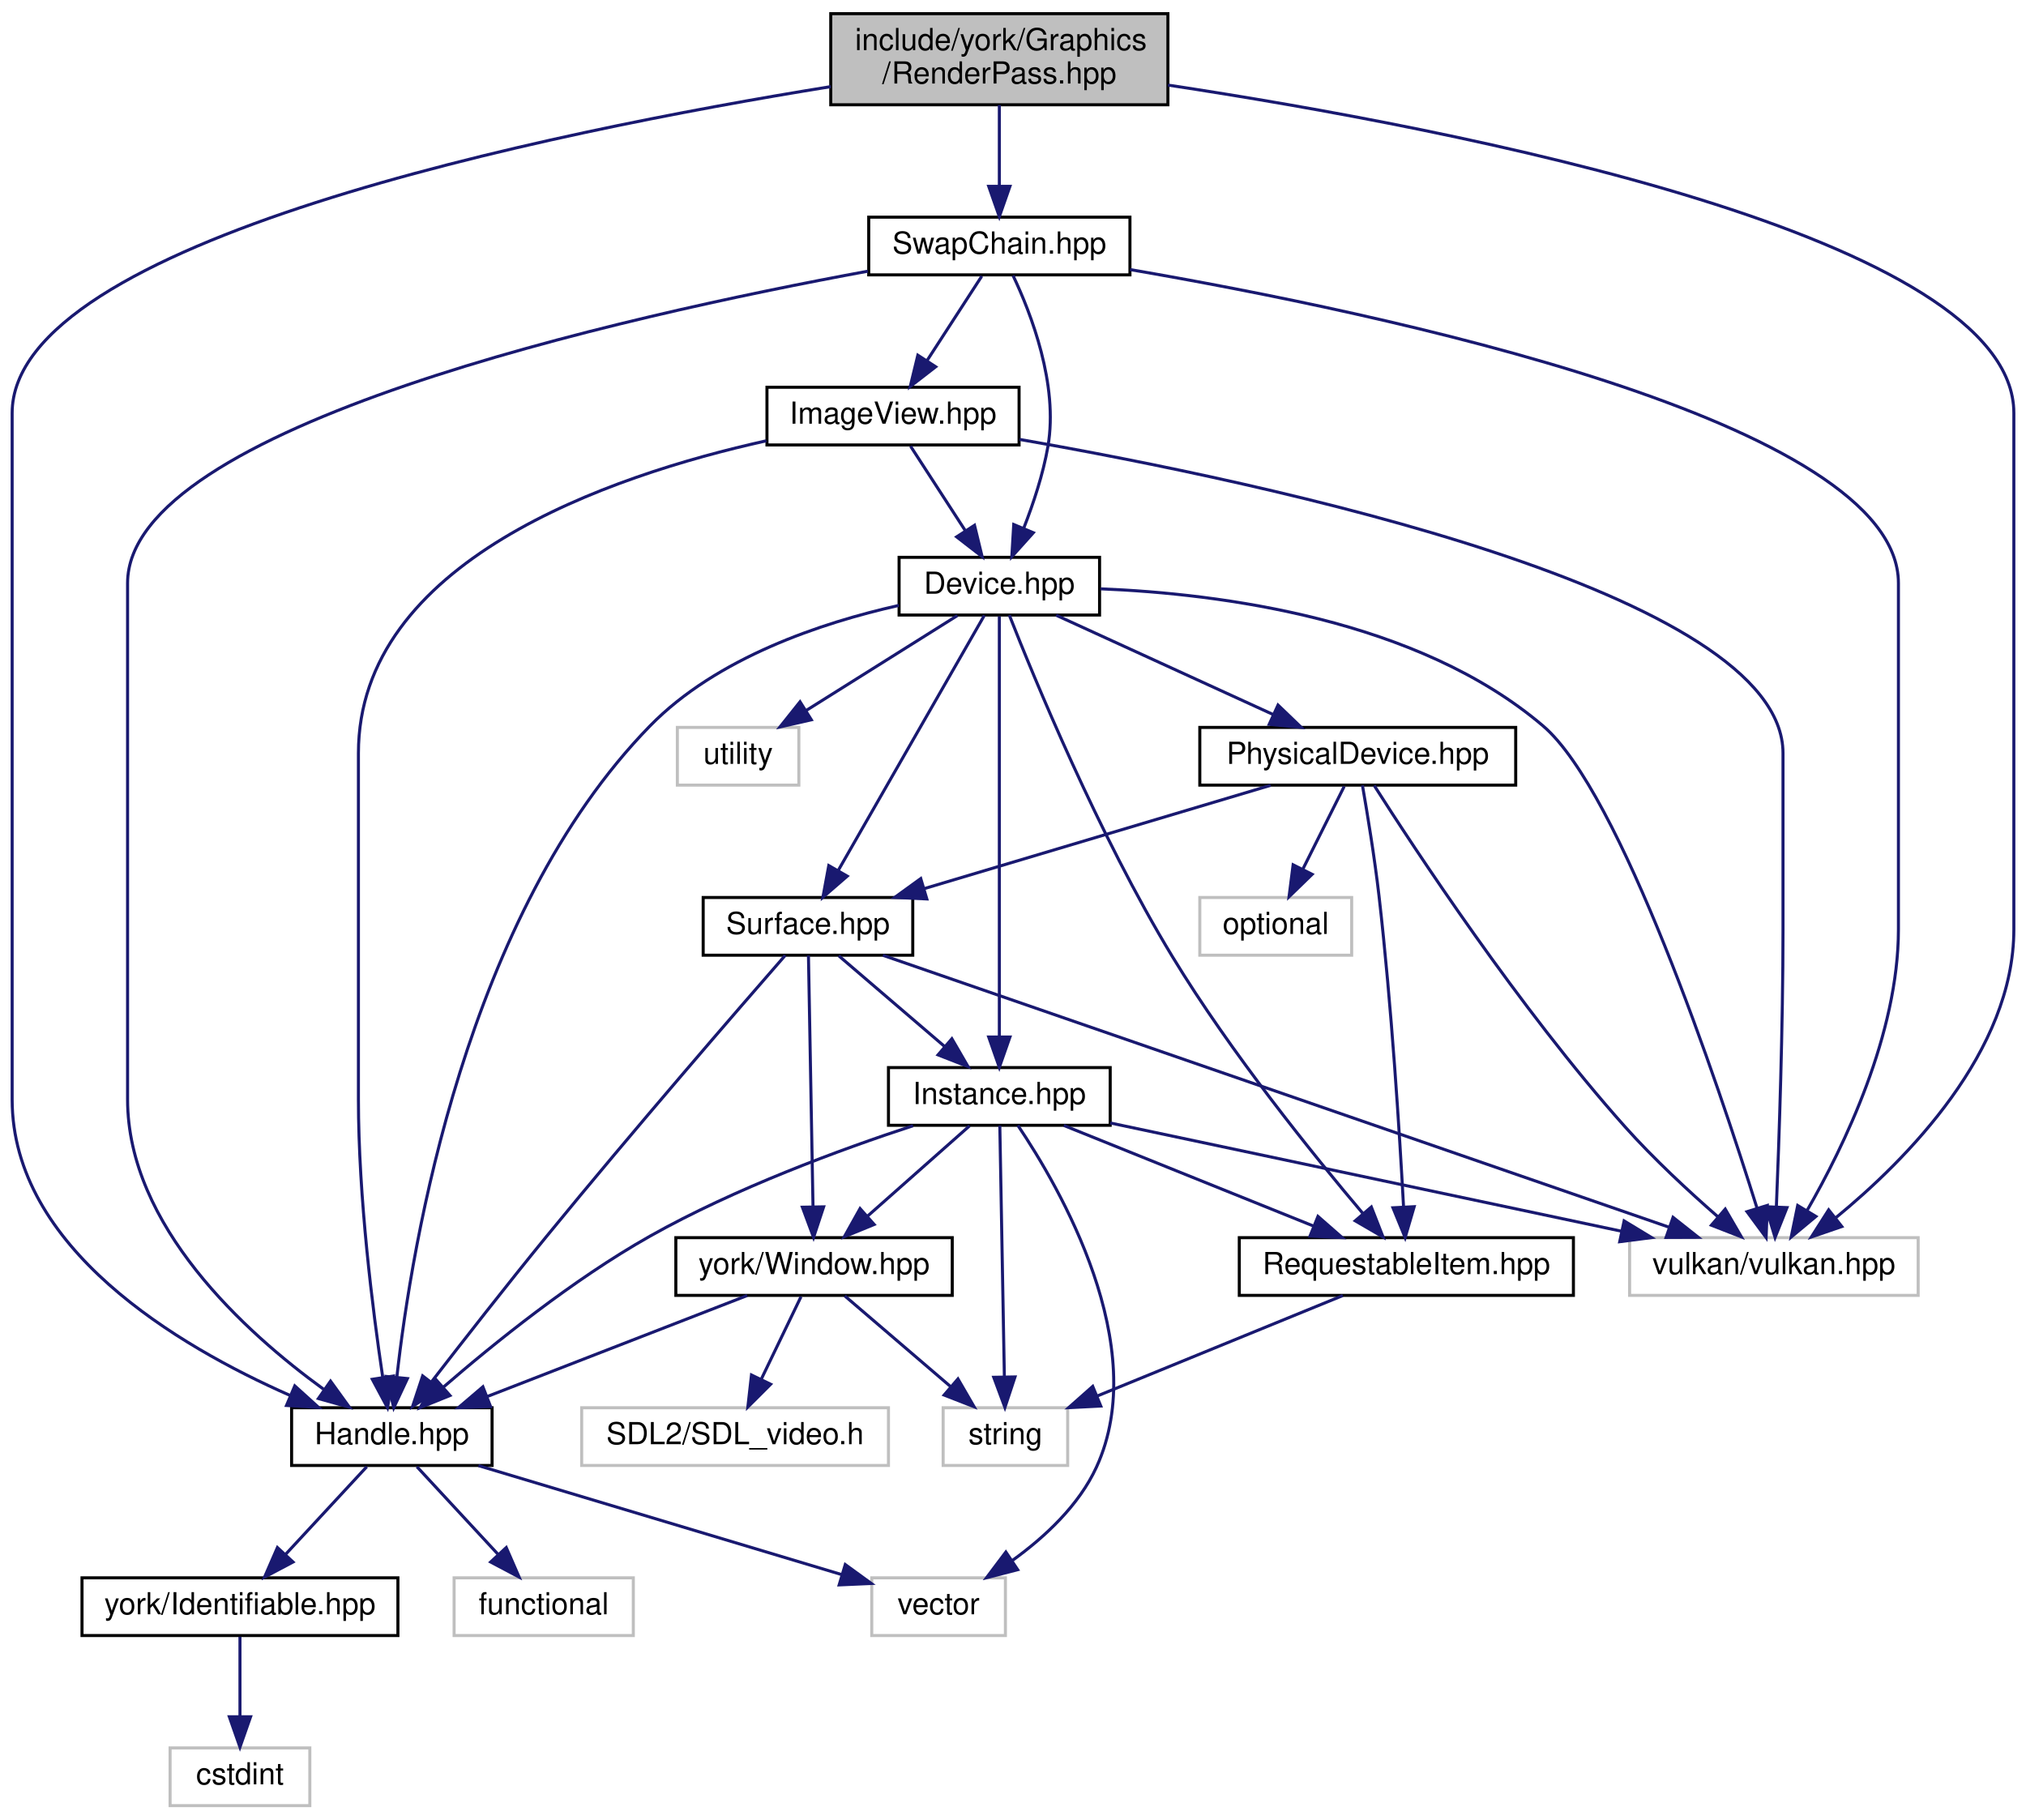
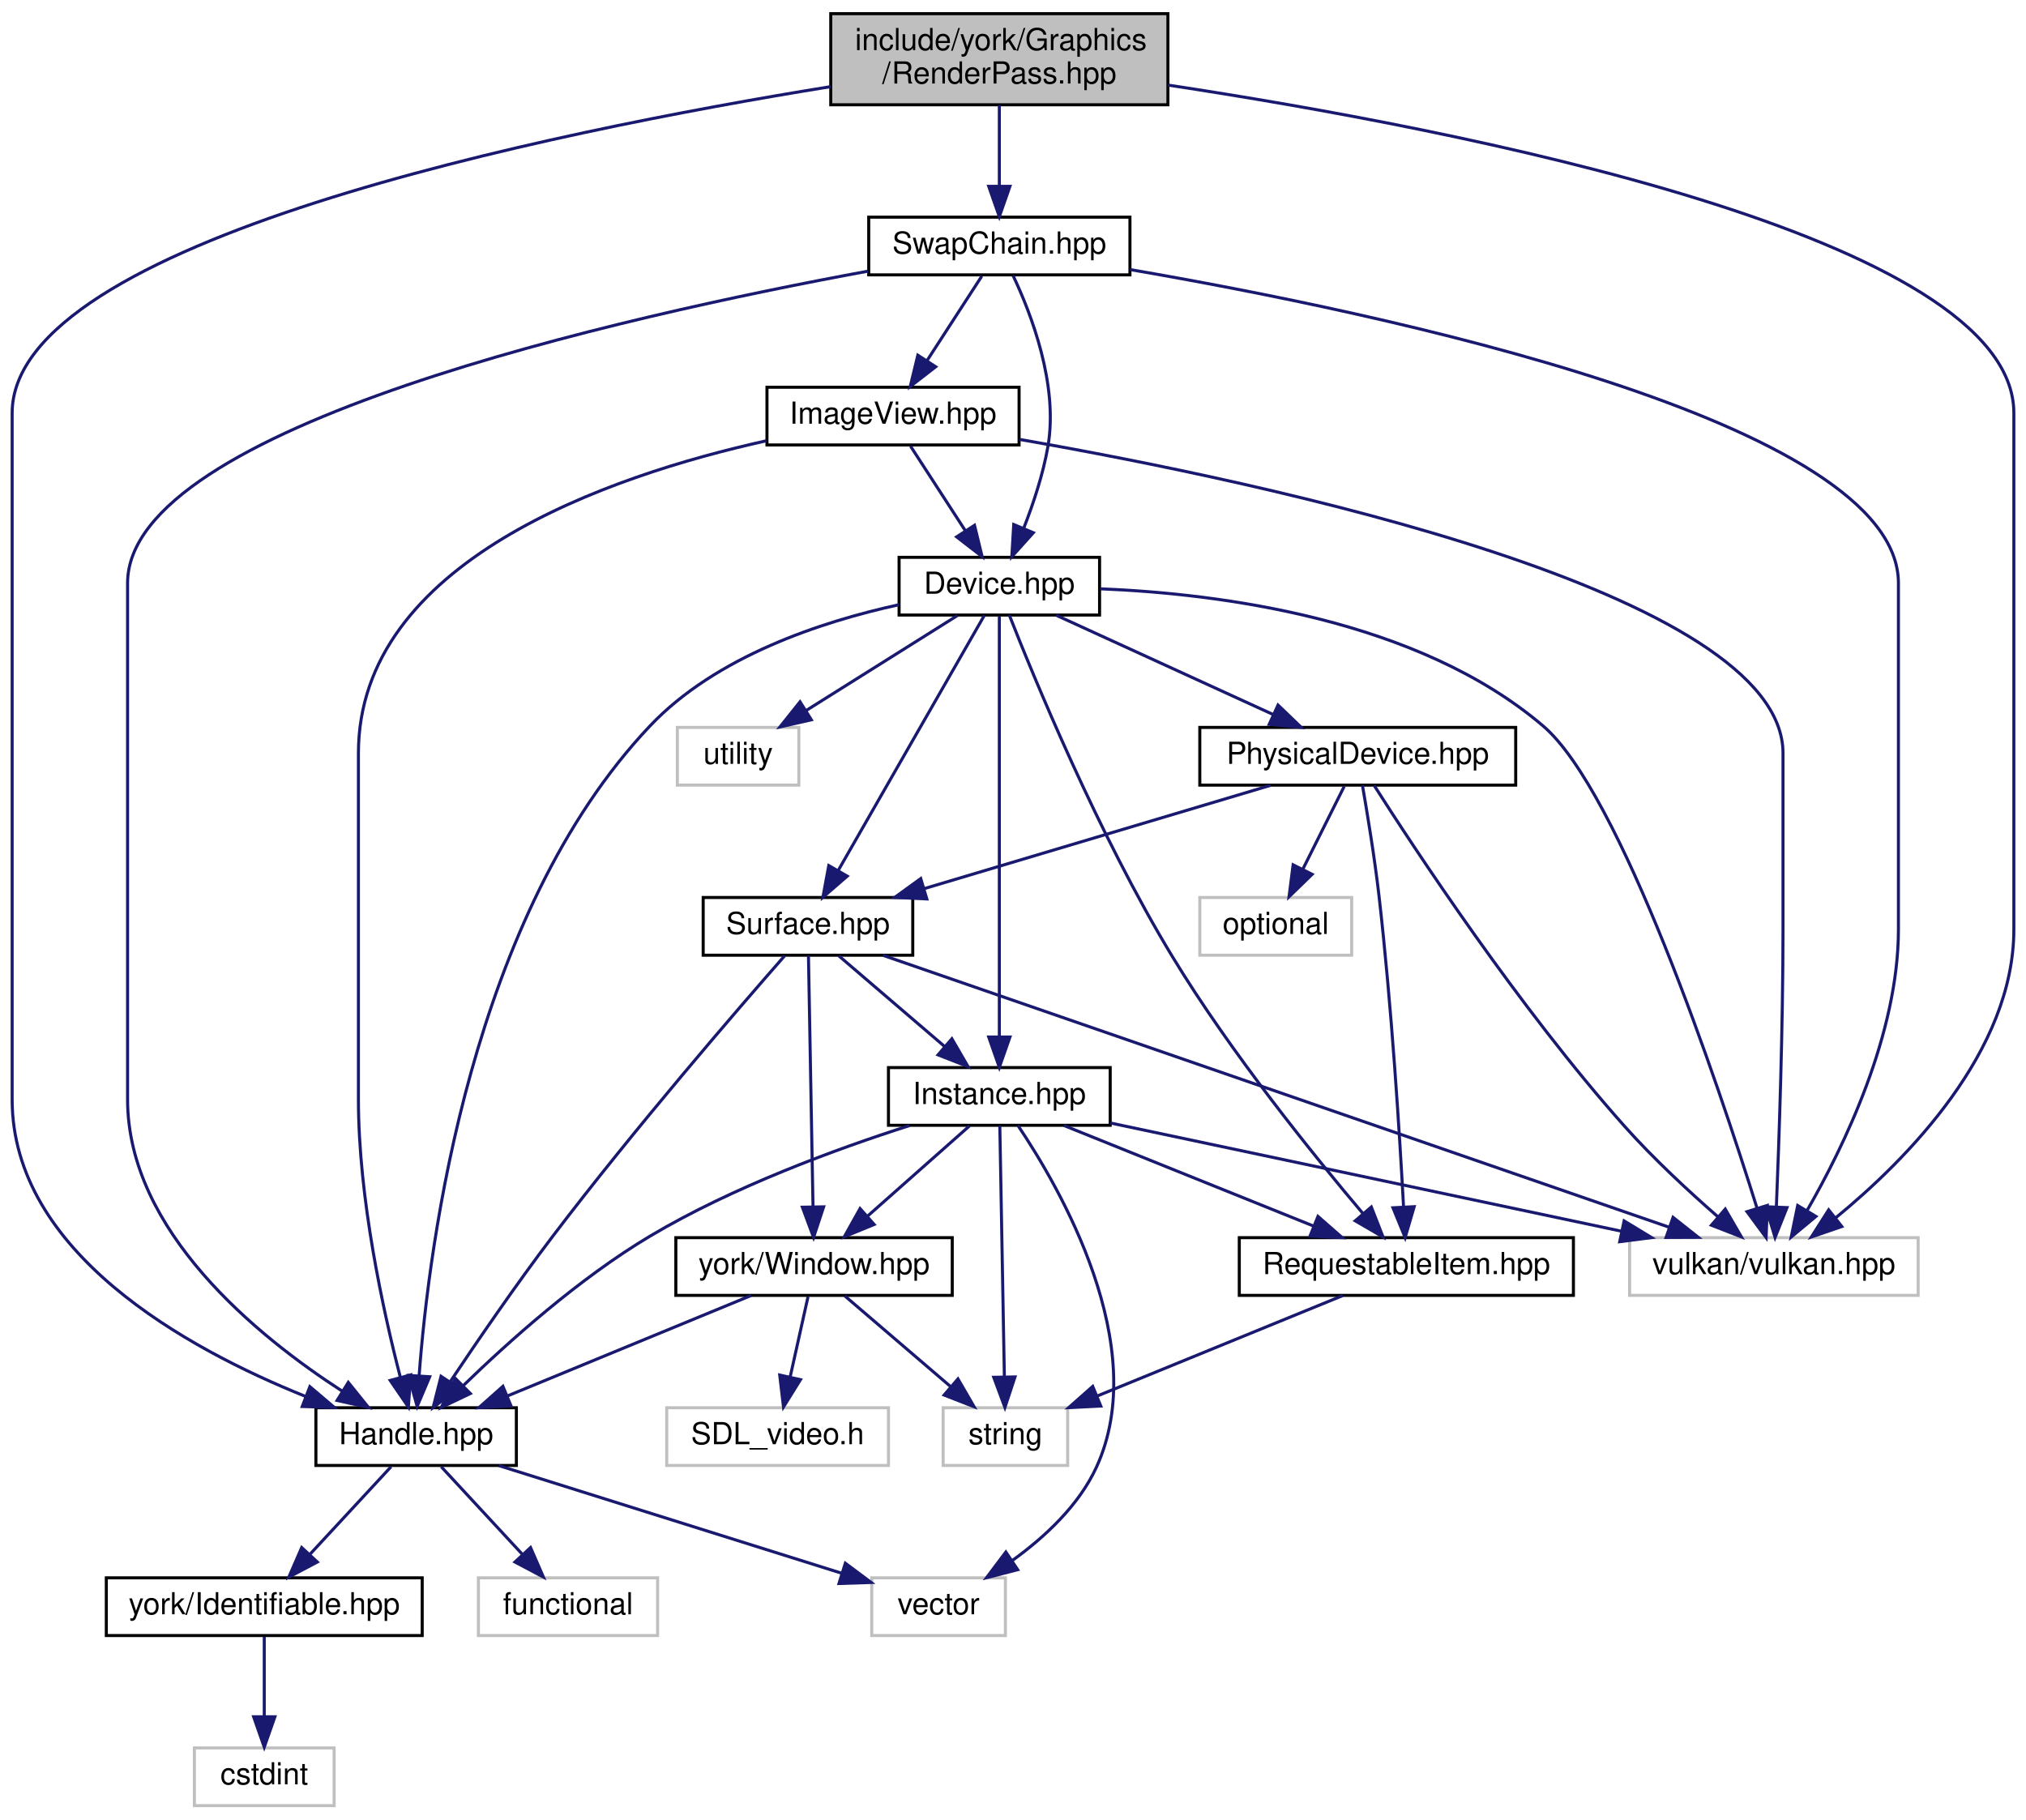
<svg xmlns="http://www.w3.org/2000/svg" xmlns:xlink="http://www.w3.org/1999/xlink" width="667pt" height="599pt" viewBox="0.00 0.00 667.00 599.00">
  <g id="graph0" class="graph" transform="scale(1 1) rotate(0) translate(4 595)">
    <g id="node1" class="node">
      <g id="a_node1">
        <a xlink:title=" ">
          <polygon fill="#bfbfbf" stroke="black" points="269.5,-560.5 269.5,-590.5 380.5,-590.5 380.5,-560.5 269.5,-560.5" />
          <text text-anchor="start" x="277.5" y="-578.5" font-family="Helvetica,sans-Serif" font-size="10.00">include/york/Graphics</text>
          <text text-anchor="middle" x="325" y="-567.5" font-family="Helvetica,sans-Serif" font-size="10.00">/RenderPass.hpp</text>
        </a>
      </g>
    </g>
    <g id="node2" class="node">
      <g id="a_node2">
        <a xlink:title=" ">
          <polygon fill="none" stroke="#bfbfbf" points="532.5,-168.5 532.5,-187.5 627.5,-187.5 627.5,-168.5 532.5,-168.5" />
          <text text-anchor="middle" x="580" y="-175.5" font-family="Helvetica,sans-Serif" font-size="10.00">vulkan/vulkan.hpp</text>
        </a>
      </g>
    </g>
    <g id="edge1" class="edge">
      <path fill="none" stroke="midnightblue" d="M380.53,-566.99C475.5,-552.58 659,-517.21 659,-459 659,-459 659,-459 659,-289 659,-248.79 623.75,-213.22 600.34,-194.03" />
      <polygon fill="midnightblue" stroke="midnightblue" points="602.36,-191.17 592.34,-187.72 598.03,-196.66 602.36,-191.17" />
    </g>
    <g id="node3" class="node">
      <g id="a_node3">
        <a xlink:href="_handle_8hpp.html" target="_top" xlink:title="Contains the declarations for the Handle classes which form the basis of our Vulkan implementation.">
-           <polygon fill="none" stroke="black" points="92,-112.5 92,-131.5 158,-131.5 158,-112.5 92,-112.5" />
-           <text text-anchor="middle" x="125" y="-119.5" font-family="Helvetica,sans-Serif" font-size="10.00">Handle.hpp</text>
+           <polygon fill="none" stroke="black" points="100,-112.5 100,-131.5 166,-131.5 166,-112.5 100,-112.5" />
+           <text text-anchor="middle" x="133" y="-119.5" font-family="Helvetica,sans-Serif" font-size="10.00">Handle.hpp</text>
        </a>
      </g>
    </g>
    <g id="edge2" class="edge">
-       <path fill="none" stroke="midnightblue" d="M269.5,-566.48C176.68,-551.48 0,-515.51 0,-459 0,-459 0,-459 0,-233 0,-184.17 54.42,-151.89 91.44,-135.58" />
-       <polygon fill="midnightblue" stroke="midnightblue" points="93.05,-138.7 100.9,-131.59 90.32,-132.25 93.05,-138.7" />
+       <path fill="none" stroke="midnightblue" d="M269.5,-566.48C176.68,-551.48 0,-515.51 0,-459 0,-459 0,-459 0,-233 0,-182.73 57.13,-151.1 96.5,-135.27" />
+       <polygon fill="midnightblue" stroke="midnightblue" points="98.01,-138.45 106.09,-131.59 95.5,-131.91 98.01,-138.45" />
    </g>
    <g id="node8" class="node">
      <g id="a_node8">
        <a xlink:href="_swap_chain_8hpp.html" target="_top" xlink:title=" ">
          <polygon fill="none" stroke="black" points="282,-504.5 282,-523.5 368,-523.5 368,-504.5 282,-504.5" />
          <text text-anchor="middle" x="325" y="-511.5" font-family="Helvetica,sans-Serif" font-size="10.00">SwapChain.hpp</text>
        </a>
      </g>
    </g>
    <g id="edge7" class="edge">
      <path fill="none" stroke="midnightblue" d="M325,-560.4C325,-552.47 325,-542.46 325,-533.86" />
      <polygon fill="midnightblue" stroke="midnightblue" points="328.5,-533.66 325,-523.66 321.5,-533.66 328.5,-533.66" />
    </g>
    <g id="node4" class="node">
      <g id="a_node4">
        <a xlink:title=" ">
          <polygon fill="none" stroke="#bfbfbf" points="283,-56.5 283,-75.5 327,-75.5 327,-56.5 283,-56.5" />
          <text text-anchor="middle" x="305" y="-63.5" font-family="Helvetica,sans-Serif" font-size="10.00">vector</text>
        </a>
      </g>
    </g>
    <g id="edge3" class="edge">
-       <path fill="none" stroke="midnightblue" d="M153.52,-112.44C186.04,-102.69 239.08,-86.78 272.99,-76.6" />
-       <polygon fill="midnightblue" stroke="midnightblue" points="274.28,-79.87 282.85,-73.64 272.27,-73.17 274.28,-79.87" />
+       <path fill="none" stroke="midnightblue" d="M160.25,-112.44C190.85,-102.84 240.46,-87.26 272.91,-77.07" />
+       <polygon fill="midnightblue" stroke="midnightblue" points="274.3,-80.31 282.8,-73.97 272.21,-73.63 274.3,-80.31" />
    </g>
    <g id="node5" class="node">
      <g id="a_node5">
        <a xlink:title=" ">
-           <polygon fill="none" stroke="#bfbfbf" points="145.5,-56.5 145.5,-75.5 204.5,-75.5 204.5,-56.5 145.5,-56.5" />
-           <text text-anchor="middle" x="175" y="-63.5" font-family="Helvetica,sans-Serif" font-size="10.00">functional</text>
+           <polygon fill="none" stroke="#bfbfbf" points="153.5,-56.5 153.5,-75.5 212.5,-75.5 212.5,-56.5 153.5,-56.5" />
+           <text text-anchor="middle" x="183" y="-63.5" font-family="Helvetica,sans-Serif" font-size="10.00">functional</text>
        </a>
      </g>
    </g>
    <g id="edge4" class="edge">
-       <path fill="none" stroke="midnightblue" d="M133.26,-112.08C140.46,-104.3 151.11,-92.8 159.85,-83.37" />
-       <polygon fill="midnightblue" stroke="midnightblue" points="162.67,-85.47 166.9,-75.75 157.53,-80.71 162.67,-85.47" />
+       <path fill="none" stroke="midnightblue" d="M141.26,-112.08C148.46,-104.3 159.11,-92.8 167.85,-83.37" />
+       <polygon fill="midnightblue" stroke="midnightblue" points="170.67,-85.47 174.9,-75.75 165.53,-80.71 170.67,-85.47" />
    </g>
    <g id="node6" class="node">
      <g id="a_node6">
        <a xlink:href="_identifiable_8hpp.html" target="_top" xlink:title=" ">
-           <polygon fill="none" stroke="black" points="23,-56.5 23,-75.5 127,-75.5 127,-56.5 23,-56.5" />
-           <text text-anchor="middle" x="75" y="-63.5" font-family="Helvetica,sans-Serif" font-size="10.00">york/Identifiable.hpp</text>
+           <polygon fill="none" stroke="black" points="31,-56.5 31,-75.5 135,-75.5 135,-56.5 31,-56.5" />
+           <text text-anchor="middle" x="83" y="-63.5" font-family="Helvetica,sans-Serif" font-size="10.00">york/Identifiable.hpp</text>
        </a>
      </g>
    </g>
    <g id="edge5" class="edge">
-       <path fill="none" stroke="midnightblue" d="M116.74,-112.08C109.54,-104.3 98.89,-92.8 90.15,-83.37" />
-       <polygon fill="midnightblue" stroke="midnightblue" points="92.47,-80.71 83.1,-75.75 87.33,-85.47 92.47,-80.71" />
+       <path fill="none" stroke="midnightblue" d="M124.74,-112.08C117.54,-104.3 106.89,-92.8 98.15,-83.37" />
+       <polygon fill="midnightblue" stroke="midnightblue" points="100.47,-80.71 91.1,-75.75 95.33,-85.47 100.47,-80.71" />
    </g>
    <g id="node7" class="node">
      <g id="a_node7">
        <a xlink:title=" ">
-           <polygon fill="none" stroke="#bfbfbf" points="52,-0.5 52,-19.5 98,-19.5 98,-0.5 52,-0.5" />
-           <text text-anchor="middle" x="75" y="-7.5" font-family="Helvetica,sans-Serif" font-size="10.00">cstdint</text>
+           <polygon fill="none" stroke="#bfbfbf" points="60,-0.5 60,-19.5 106,-19.5 106,-0.5 60,-0.5" />
+           <text text-anchor="middle" x="83" y="-7.5" font-family="Helvetica,sans-Serif" font-size="10.00">cstdint</text>
        </a>
      </g>
    </g>
    <g id="edge6" class="edge">
-       <path fill="none" stroke="midnightblue" d="M75,-56.08C75,-49.01 75,-38.86 75,-29.99" />
-       <polygon fill="midnightblue" stroke="midnightblue" points="78.5,-29.75 75,-19.75 71.5,-29.75 78.5,-29.75" />
+       <path fill="none" stroke="midnightblue" d="M83,-56.08C83,-49.01 83,-38.86 83,-29.99" />
+       <polygon fill="midnightblue" stroke="midnightblue" points="86.5,-29.75 83,-19.75 79.5,-29.75 86.5,-29.75" />
    </g>
    <g id="edge8" class="edge">
      <path fill="none" stroke="midnightblue" d="M368.04,-506.24C450.14,-492.11 621,-456.32 621,-403 621,-403 621,-403 621,-289 621,-254.52 603.09,-217.56 590.94,-196.47" />
      <polygon fill="midnightblue" stroke="midnightblue" points="593.84,-194.49 585.7,-187.71 587.84,-198.09 593.84,-194.49" />
    </g>
    <g id="edge35" class="edge">
-       <path fill="none" stroke="midnightblue" d="M281.72,-505.71C201.55,-490.96 38,-454.56 38,-403 38,-403 38,-403 38,-233 38,-191.4 76.75,-156.33 102.53,-137.6" />
-       <polygon fill="midnightblue" stroke="midnightblue" points="104.82,-140.27 111.02,-131.68 100.82,-134.53 104.82,-140.27" />
+       <path fill="none" stroke="midnightblue" d="M281.72,-505.71C201.55,-490.96 38,-454.56 38,-403 38,-403 38,-403 38,-233 38,-189.74 80.61,-155.09 108.75,-136.91" />
+       <polygon fill="midnightblue" stroke="midnightblue" points="110.66,-139.85 117.31,-131.6 106.97,-133.9 110.66,-139.85" />
    </g>
    <g id="node9" class="node">
      <g id="a_node9">
        <a xlink:href="_device_8hpp.html" target="_top" xlink:title=" ">
          <polygon fill="none" stroke="black" points="292,-392.5 292,-411.5 358,-411.5 358,-392.5 292,-392.5" />
          <text text-anchor="middle" x="325" y="-399.5" font-family="Helvetica,sans-Serif" font-size="10.00">Device.hpp</text>
        </a>
      </g>
    </g>
    <g id="edge9" class="edge">
      <path fill="none" stroke="midnightblue" d="M329.53,-504.25C335.41,-491.85 344.52,-468.39 341,-448 339.43,-438.91 336.21,-429.22 333.06,-421.17" />
      <polygon fill="midnightblue" stroke="midnightblue" points="336.19,-419.6 329.11,-411.72 329.74,-422.3 336.19,-419.6" />
    </g>
    <g id="node19" class="node">
      <g id="a_node19">
        <a xlink:href="_image_view_8hpp.html" target="_top" xlink:title=" ">
          <polygon fill="none" stroke="black" points="248.5,-448.5 248.5,-467.5 331.5,-467.5 331.5,-448.5 248.5,-448.5" />
          <text text-anchor="middle" x="290" y="-455.5" font-family="Helvetica,sans-Serif" font-size="10.00">ImageView.hpp</text>
        </a>
      </g>
    </g>
    <g id="edge36" class="edge">
      <path fill="none" stroke="midnightblue" d="M319.22,-504.08C314.33,-496.53 307.17,-485.49 301.17,-476.23" />
      <polygon fill="midnightblue" stroke="midnightblue" points="304.05,-474.24 295.67,-467.75 298.17,-478.05 304.05,-474.24" />
    </g>
    <g id="edge11" class="edge">
      <path fill="none" stroke="midnightblue" d="M358.34,-401.13C397.59,-399.53 462.66,-391.23 504,-356 529.53,-334.24 561.72,-237.9 574.45,-197.22" />
      <polygon fill="midnightblue" stroke="midnightblue" points="577.84,-198.12 577.44,-187.53 571.15,-196.06 577.84,-198.12" />
    </g>
    <g id="edge12" class="edge">
-       <path fill="none" stroke="midnightblue" d="M291.93,-395.67C266.44,-389.96 231.95,-378.47 210,-356 149.36,-293.93 131.52,-185.2 126.67,-141.73" />
-       <polygon fill="midnightblue" stroke="midnightblue" points="130.13,-141.11 125.64,-131.51 123.16,-141.81 130.13,-141.11" />
+       <path fill="none" stroke="midnightblue" d="M292,-395.91C266.38,-390.32 231.68,-378.88 210,-356 151.09,-293.83 137.22,-185.62 133.98,-142.01" />
+       <polygon fill="midnightblue" stroke="midnightblue" points="137.47,-141.71 133.34,-131.95 130.48,-142.15 137.47,-141.71" />
    </g>
    <g id="node10" class="node">
      <g id="a_node10">
        <a xlink:title=" ">
          <polygon fill="none" stroke="#bfbfbf" points="219,-336.5 219,-355.5 259,-355.5 259,-336.5 219,-336.5" />
          <text text-anchor="middle" x="239" y="-343.5" font-family="Helvetica,sans-Serif" font-size="10.00">utility</text>
        </a>
      </g>
    </g>
    <g id="edge10" class="edge">
      <path fill="none" stroke="midnightblue" d="M311.18,-392.32C297.77,-383.9 277.18,-370.97 261.41,-361.07" />
      <polygon fill="midnightblue" stroke="midnightblue" points="263.11,-358.01 252.78,-355.65 259.39,-363.94 263.11,-358.01" />
    </g>
    <g id="node11" class="node">
      <g id="a_node11">
        <a xlink:href="_instance_8hpp.html" target="_top" xlink:title=" ">
          <polygon fill="none" stroke="black" points="288.5,-224.5 288.5,-243.5 361.5,-243.5 361.5,-224.5 288.5,-224.5" />
          <text text-anchor="middle" x="325" y="-231.5" font-family="Helvetica,sans-Serif" font-size="10.00">Instance.hpp</text>
        </a>
      </g>
    </g>
    <g id="edge13" class="edge">
      <path fill="none" stroke="midnightblue" d="M325,-392.08C325,-365.95 325,-289.21 325,-253.58" />
      <polygon fill="midnightblue" stroke="midnightblue" points="328.5,-253.57 325,-243.57 321.5,-253.57 328.5,-253.57" />
    </g>
    <g id="node13" class="node">
      <g id="a_node13">
        <a xlink:href="_requestable_item_8hpp.html" target="_top" xlink:title=" ">
          <polygon fill="none" stroke="black" points="404,-168.5 404,-187.5 514,-187.5 514,-168.5 404,-168.5" />
          <text text-anchor="middle" x="459" y="-175.5" font-family="Helvetica,sans-Serif" font-size="10.00">RequestableItem.hpp</text>
        </a>
      </g>
    </g>
    <g id="edge33" class="edge">
      <path fill="none" stroke="midnightblue" d="M328.29,-392.47C336.24,-372.25 357.65,-320.09 382,-280 401.24,-248.32 428.42,-214.69 444.81,-195.33" />
      <polygon fill="midnightblue" stroke="midnightblue" points="447.47,-197.6 451.32,-187.73 442.16,-193.05 447.47,-197.6" />
    </g>
    <g id="node16" class="node">
      <g id="a_node16">
        <a xlink:href="_physical_device_8hpp.html" target="_top" xlink:title=" ">
          <polygon fill="none" stroke="black" points="391,-336.5 391,-355.5 495,-355.5 495,-336.5 391,-336.5" />
          <text text-anchor="middle" x="443" y="-343.5" font-family="Helvetica,sans-Serif" font-size="10.00">PhysicalDevice.hpp</text>
        </a>
      </g>
    </g>
    <g id="edge24" class="edge">
      <path fill="none" stroke="midnightblue" d="M343.7,-392.44C362.94,-383.64 393.15,-369.81 415.2,-359.72" />
      <polygon fill="midnightblue" stroke="midnightblue" points="416.75,-362.86 424.39,-355.52 413.84,-356.5 416.75,-362.86" />
    </g>
    <g id="node18" class="node">
      <g id="a_node18">
        <a xlink:href="_surface_8hpp.html" target="_top" xlink:title=" ">
          <polygon fill="none" stroke="black" points="227.5,-280.5 227.5,-299.5 296.5,-299.5 296.5,-280.5 227.5,-280.5" />
          <text text-anchor="middle" x="262" y="-287.5" font-family="Helvetica,sans-Serif" font-size="10.00">Surface.hpp</text>
        </a>
      </g>
    </g>
    <g id="edge34" class="edge">
      <path fill="none" stroke="midnightblue" d="M320.06,-392.37C309.71,-374.3 285.58,-332.18 271.91,-308.31" />
      <polygon fill="midnightblue" stroke="midnightblue" points="274.93,-306.53 266.92,-299.59 268.85,-310.01 274.93,-306.53" />
    </g>
    <g id="edge16" class="edge">
      <path fill="none" stroke="midnightblue" d="M361.54,-225.26C405.73,-215.9 480.34,-200.1 529.88,-189.61" />
      <polygon fill="midnightblue" stroke="midnightblue" points="530.69,-193.02 539.75,-187.52 529.24,-186.17 530.69,-193.02" />
    </g>
    <g id="edge17" class="edge">
-       <path fill="none" stroke="midnightblue" d="M296.59,-224.36C272.69,-216.52 238.02,-203.78 210,-188 184.64,-173.72 158.48,-152.57 142,-138.31" />
-       <polygon fill="midnightblue" stroke="midnightblue" points="144.14,-135.53 134.32,-131.55 139.52,-140.79 144.14,-135.53" />
+       <path fill="none" stroke="midnightblue" d="M295.42,-224.4C271.44,-216.74 237.26,-204.23 210,-188 186.66,-174.11 163.31,-153.16 148.55,-138.82" />
+       <polygon fill="midnightblue" stroke="midnightblue" points="150.85,-136.18 141.28,-131.62 145.92,-141.15 150.85,-136.18" />
    </g>
    <g id="edge15" class="edge">
      <path fill="none" stroke="midnightblue" d="M331.11,-224.45C344.77,-204.18 375.25,-151.92 357,-112 351.22,-99.36 339.95,-88.91 329.37,-81.27" />
      <polygon fill="midnightblue" stroke="midnightblue" points="331.04,-78.18 320.78,-75.53 327.15,-84 331.04,-78.18" />
    </g>
    <g id="node12" class="node">
      <g id="a_node12">
        <a xlink:title=" ">
          <polygon fill="none" stroke="#bfbfbf" points="306.5,-112.5 306.5,-131.5 347.5,-131.5 347.5,-112.5 306.5,-112.5" />
          <text text-anchor="middle" x="327" y="-119.5" font-family="Helvetica,sans-Serif" font-size="10.00">string</text>
        </a>
      </g>
    </g>
    <g id="edge14" class="edge">
      <path fill="none" stroke="midnightblue" d="M325.16,-224.37C325.48,-206.62 326.22,-165.67 326.66,-141.6" />
      <polygon fill="midnightblue" stroke="midnightblue" points="330.16,-141.65 326.84,-131.59 323.16,-141.53 330.16,-141.65" />
    </g>
    <g id="edge18" class="edge">
      <path fill="none" stroke="midnightblue" d="M346.23,-224.44C368.38,-215.52 403.32,-201.44 428.44,-191.32" />
      <polygon fill="midnightblue" stroke="midnightblue" points="429.9,-194.5 437.87,-187.52 427.28,-188.01 429.9,-194.5" />
    </g>
    <g id="node14" class="node">
      <g id="a_node14">
        <a xlink:href="_window_8hpp.html" target="_top" xlink:title=" ">
          <polygon fill="none" stroke="black" points="218.5,-168.5 218.5,-187.5 309.5,-187.5 309.5,-168.5 218.5,-168.5" />
          <text text-anchor="middle" x="264" y="-175.5" font-family="Helvetica,sans-Serif" font-size="10.00">york/Window.hpp</text>
        </a>
      </g>
    </g>
    <g id="edge20" class="edge">
      <path fill="none" stroke="midnightblue" d="M315.2,-224.32C306.18,-216.34 292.59,-204.31 281.68,-194.65" />
      <polygon fill="midnightblue" stroke="midnightblue" points="283.79,-191.84 273.98,-187.83 279.15,-197.08 283.79,-191.84" />
    </g>
    <g id="edge19" class="edge">
      <path fill="none" stroke="midnightblue" d="M438.08,-168.44C416.26,-159.52 381.85,-145.44 357.11,-135.32" />
      <polygon fill="midnightblue" stroke="midnightblue" points="358.4,-132.06 347.82,-131.52 355.75,-138.54 358.4,-132.06" />
    </g>
    <g id="edge23" class="edge">
-       <path fill="none" stroke="midnightblue" d="M241.98,-168.44C218.9,-159.48 182.44,-145.31 156.36,-135.18" />
-       <polygon fill="midnightblue" stroke="midnightblue" points="157.51,-131.88 146.92,-131.52 154.98,-138.4 157.51,-131.88" />
+       <path fill="none" stroke="midnightblue" d="M243.24,-168.44C221.68,-159.56 187.74,-145.56 163.21,-135.45" />
+       <polygon fill="midnightblue" stroke="midnightblue" points="164.24,-132.09 153.66,-131.52 161.57,-138.56 164.24,-132.09" />
    </g>
    <g id="edge21" class="edge">
      <path fill="none" stroke="midnightblue" d="M274.12,-168.32C283.53,-160.26 297.74,-148.08 309.07,-138.37" />
      <polygon fill="midnightblue" stroke="midnightblue" points="311.38,-141 316.69,-131.83 306.82,-135.68 311.38,-141" />
    </g>
    <g id="node15" class="node">
      <g id="a_node15">
        <a xlink:title=" ">
-           <polygon fill="none" stroke="#bfbfbf" points="187.5,-112.5 187.5,-131.5 288.5,-131.5 288.5,-112.5 187.5,-112.5" />
-           <text text-anchor="middle" x="238" y="-119.5" font-family="Helvetica,sans-Serif" font-size="10.00">SDL2/SDL_video.h</text>
+           <polygon fill="none" stroke="#bfbfbf" points="215.5,-112.5 215.5,-131.5 288.5,-131.5 288.5,-112.5 215.5,-112.5" />
+           <text text-anchor="middle" x="252" y="-119.5" font-family="Helvetica,sans-Serif" font-size="10.00">SDL_video.h</text>
        </a>
      </g>
    </g>
    <g id="edge22" class="edge">
-       <path fill="none" stroke="midnightblue" d="M259.71,-168.08C256.15,-160.69 250.98,-149.95 246.58,-140.81" />
-       <polygon fill="midnightblue" stroke="midnightblue" points="249.71,-139.24 242.21,-131.75 243.4,-142.28 249.71,-139.24" />
+       <path fill="none" stroke="midnightblue" d="M262.02,-168.08C260.43,-160.93 258.14,-150.64 256.15,-141.69" />
+       <polygon fill="midnightblue" stroke="midnightblue" points="259.53,-140.75 253.94,-131.75 252.7,-142.27 259.53,-140.75" />
    </g>
    <g id="edge26" class="edge">
      <path fill="none" stroke="midnightblue" d="M448.43,-336.35C461.47,-315.86 496.07,-263.16 531,-224 540.4,-213.47 551.99,-202.74 561.54,-194.4" />
      <polygon fill="midnightblue" stroke="midnightblue" points="563.98,-196.91 569.3,-187.75 559.42,-191.6 563.98,-196.91" />
    </g>
    <g id="edge32" class="edge">
      <path fill="none" stroke="midnightblue" d="M444.55,-336.4C446.12,-327.37 448.54,-312.72 450,-300 454.15,-263.85 456.8,-221.4 458.08,-197.6" />
      <polygon fill="midnightblue" stroke="midnightblue" points="461.58,-197.7 458.6,-187.53 454.59,-197.34 461.58,-197.7" />
    </g>
    <g id="node17" class="node">
      <g id="a_node17">
        <a xlink:title=" ">
          <polygon fill="none" stroke="#bfbfbf" points="391,-280.5 391,-299.5 441,-299.5 441,-280.5 391,-280.5" />
          <text text-anchor="middle" x="416" y="-287.5" font-family="Helvetica,sans-Serif" font-size="10.00">optional</text>
        </a>
      </g>
    </g>
    <g id="edge25" class="edge">
      <path fill="none" stroke="midnightblue" d="M438.54,-336.08C434.85,-328.69 429.48,-317.95 424.91,-308.81" />
      <polygon fill="midnightblue" stroke="midnightblue" points="427.98,-307.13 420.38,-299.75 421.72,-310.26 427.98,-307.13" />
    </g>
    <g id="edge27" class="edge">
      <path fill="none" stroke="midnightblue" d="M414.32,-336.44C383.47,-327.24 334.27,-312.56 300.17,-302.39" />
      <polygon fill="midnightblue" stroke="midnightblue" points="301.13,-299.02 290.55,-299.52 299.13,-305.73 301.13,-299.02" />
    </g>
    <g id="edge28" class="edge">
      <path fill="none" stroke="midnightblue" d="M286.69,-280.46C342.93,-261.01 480.68,-213.36 545.38,-190.98" />
      <polygon fill="midnightblue" stroke="midnightblue" points="546.8,-194.19 555.11,-187.61 544.51,-187.57 546.8,-194.19" />
    </g>
    <g id="edge30" class="edge">
-       <path fill="none" stroke="midnightblue" d="M254.52,-280.45C239.44,-263.17 204.42,-222.77 176,-188 162.87,-171.94 148.3,-153.28 138.1,-140.08" />
-       <polygon fill="midnightblue" stroke="midnightblue" points="140.69,-137.71 131.82,-131.92 135.15,-141.98 140.69,-137.71" />
+       <path fill="none" stroke="midnightblue" d="M254.32,-280.3C239.2,-263.07 204.76,-223.23 178,-188 165.97,-172.17 153.15,-153.44 144.28,-140.17" />
+       <polygon fill="midnightblue" stroke="midnightblue" points="147.03,-137.98 138.59,-131.58 141.2,-141.85 147.03,-137.98" />
    </g>
    <g id="edge31" class="edge">
      <path fill="none" stroke="midnightblue" d="M272.12,-280.32C281.53,-272.26 295.74,-260.08 307.07,-250.37" />
      <polygon fill="midnightblue" stroke="midnightblue" points="309.38,-253 314.69,-243.83 304.82,-247.68 309.38,-253" />
    </g>
    <g id="edge29" class="edge">
      <path fill="none" stroke="midnightblue" d="M262.16,-280.37C262.48,-262.62 263.22,-221.67 263.66,-197.6" />
      <polygon fill="midnightblue" stroke="midnightblue" points="267.16,-197.65 263.84,-187.59 260.16,-197.53 267.16,-197.65" />
    </g>
    <g id="edge39" class="edge">
      <path fill="none" stroke="midnightblue" d="M331.67,-450.32C412.56,-436.16 583,-400.04 583,-347 583,-347 583,-347 583,-289 583,-256.94 581.71,-219.63 580.82,-197.74" />
      <polygon fill="midnightblue" stroke="midnightblue" points="584.31,-197.4 580.39,-187.56 577.32,-197.69 584.31,-197.4" />
    </g>
    <g id="edge37" class="edge">
-       <path fill="none" stroke="midnightblue" d="M248.29,-449.87C196.24,-438.31 114,-410.06 114,-347 114,-347 114,-347 114,-233 114,-200.79 118.73,-163.53 121.98,-141.69" />
-       <polygon fill="midnightblue" stroke="midnightblue" points="125.49,-141.95 123.56,-131.53 118.57,-140.87 125.49,-141.95" />
+       <path fill="none" stroke="midnightblue" d="M248.29,-449.87C196.24,-438.31 114,-410.06 114,-347 114,-347 114,-347 114,-233 114,-200.49 122.16,-163.35 127.78,-141.61" />
+       <polygon fill="midnightblue" stroke="midnightblue" points="131.22,-142.32 130.44,-131.75 124.46,-140.5 131.22,-142.32" />
    </g>
    <g id="edge38" class="edge">
      <path fill="none" stroke="midnightblue" d="M295.78,-448.08C300.67,-440.53 307.83,-429.49 313.83,-420.23" />
      <polygon fill="midnightblue" stroke="midnightblue" points="316.83,-422.05 319.33,-411.75 310.95,-418.24 316.83,-422.05" />
    </g>
  </g>
</svg>
